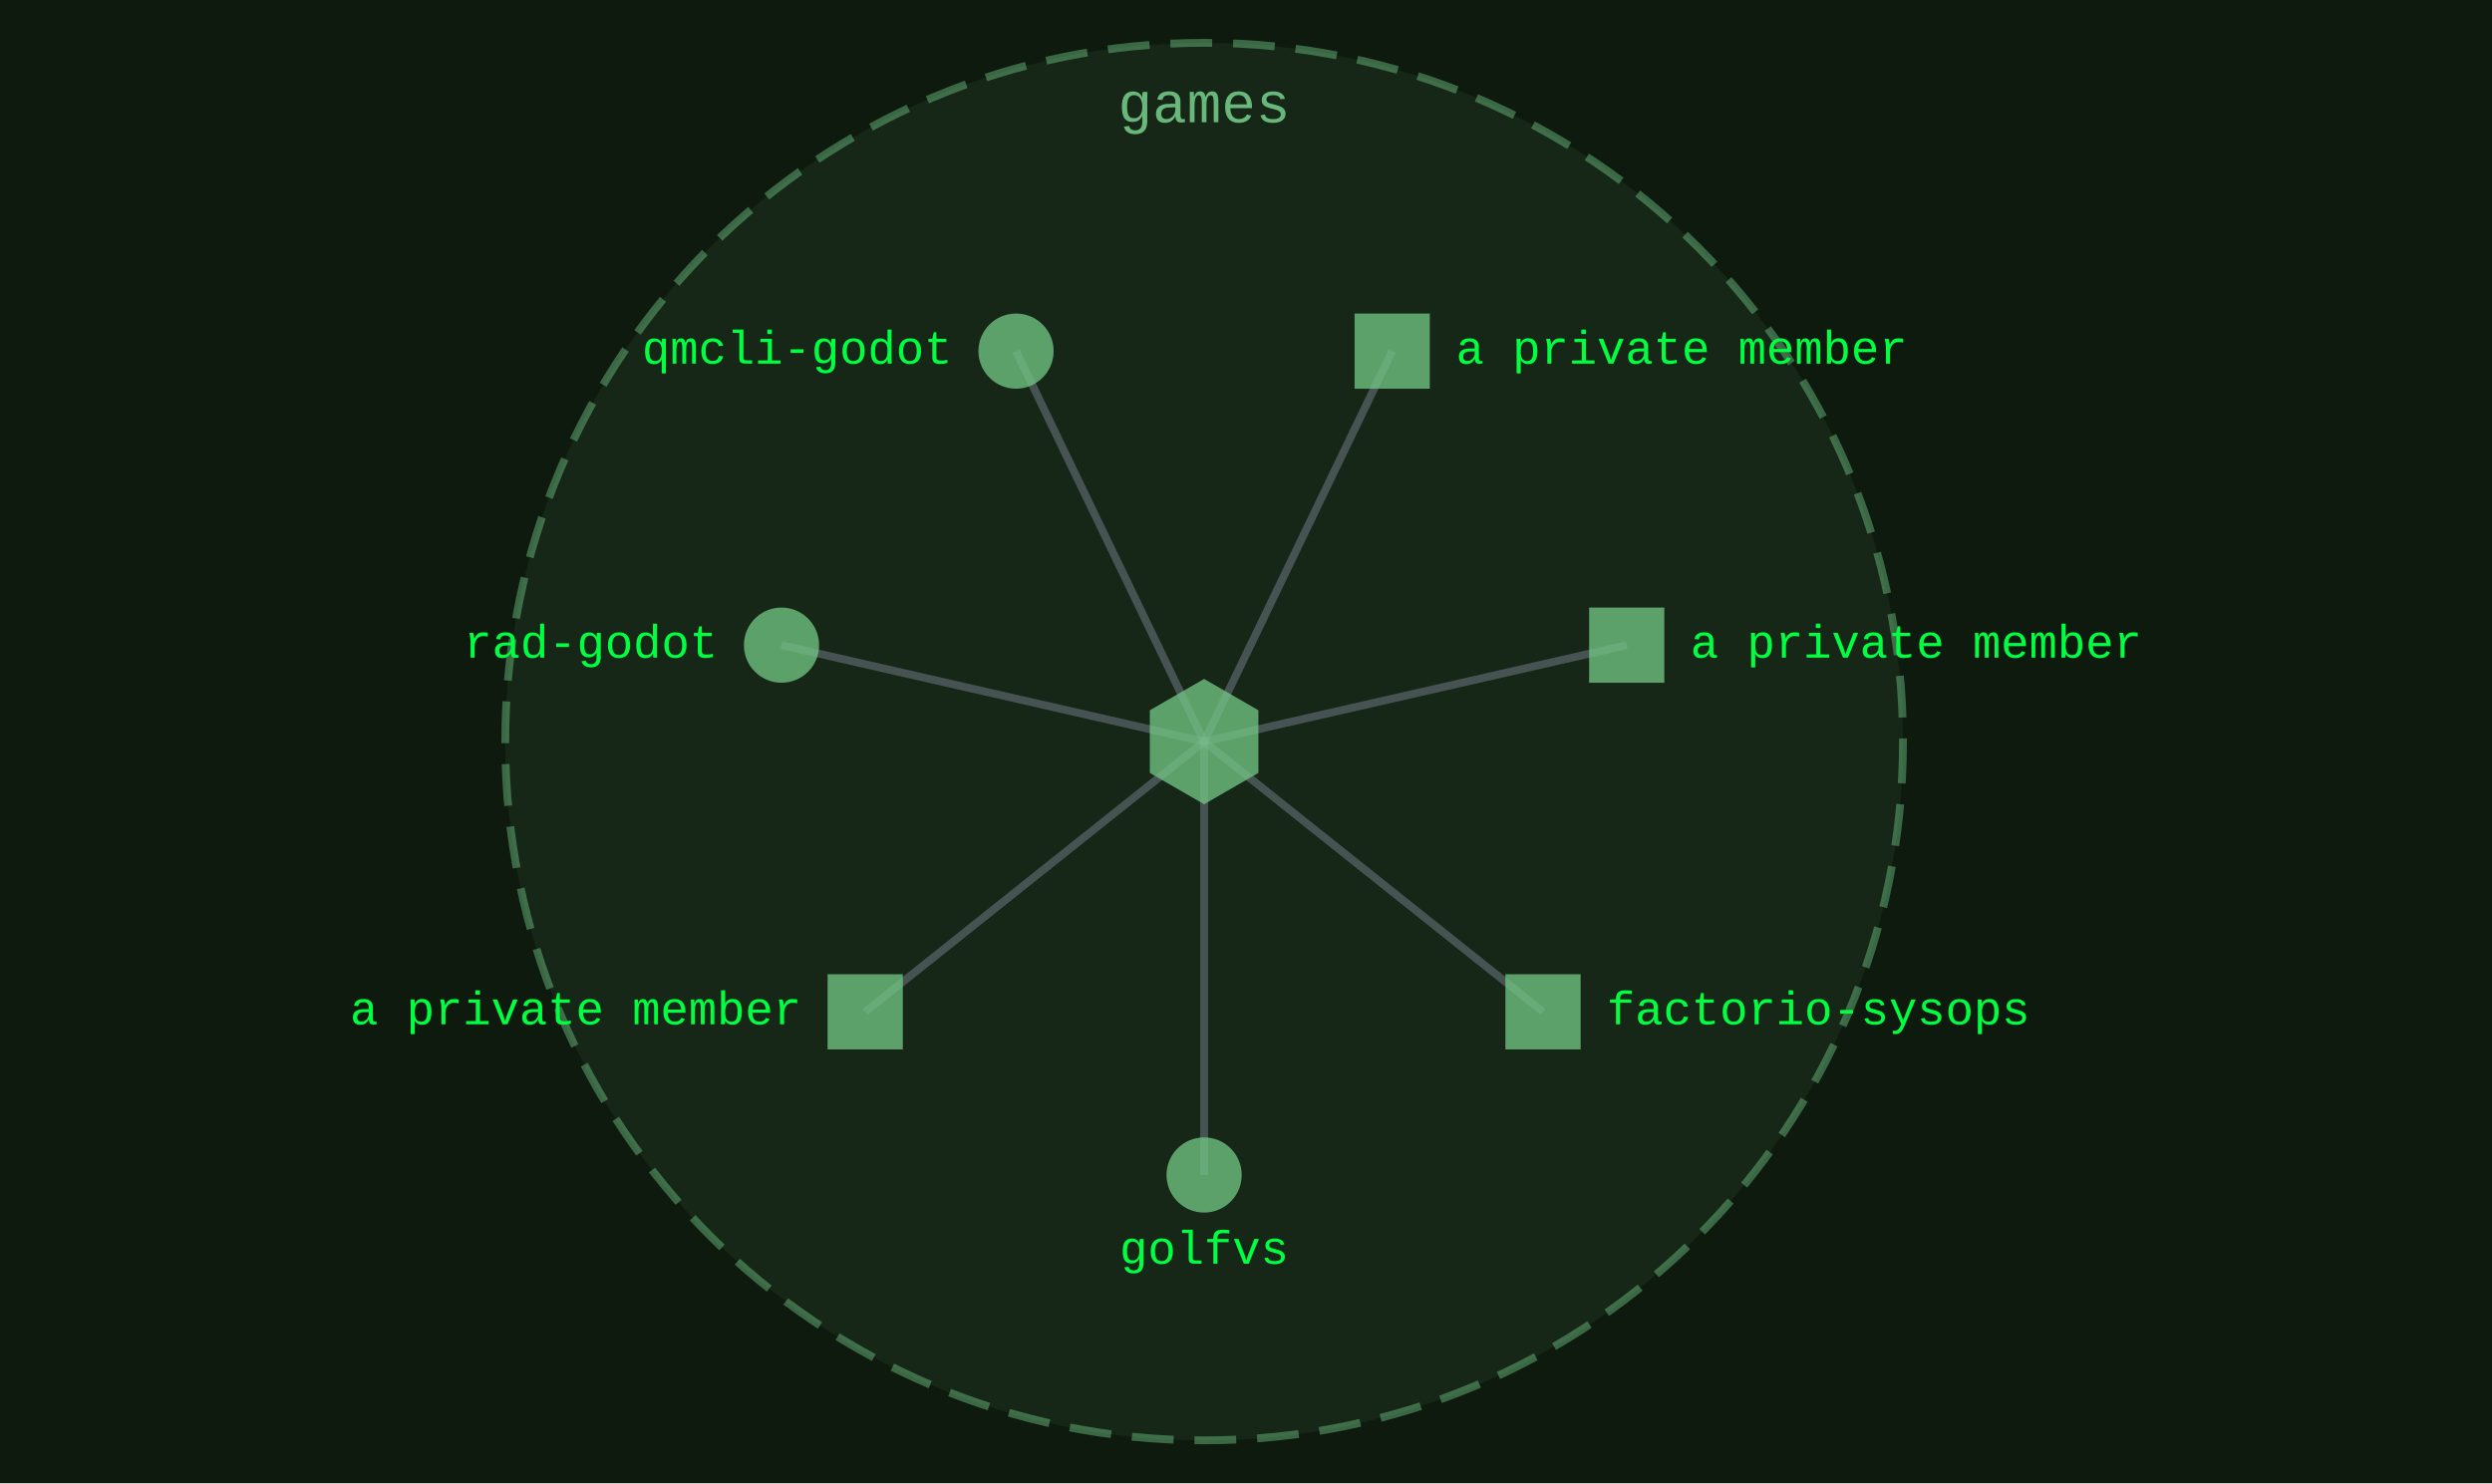
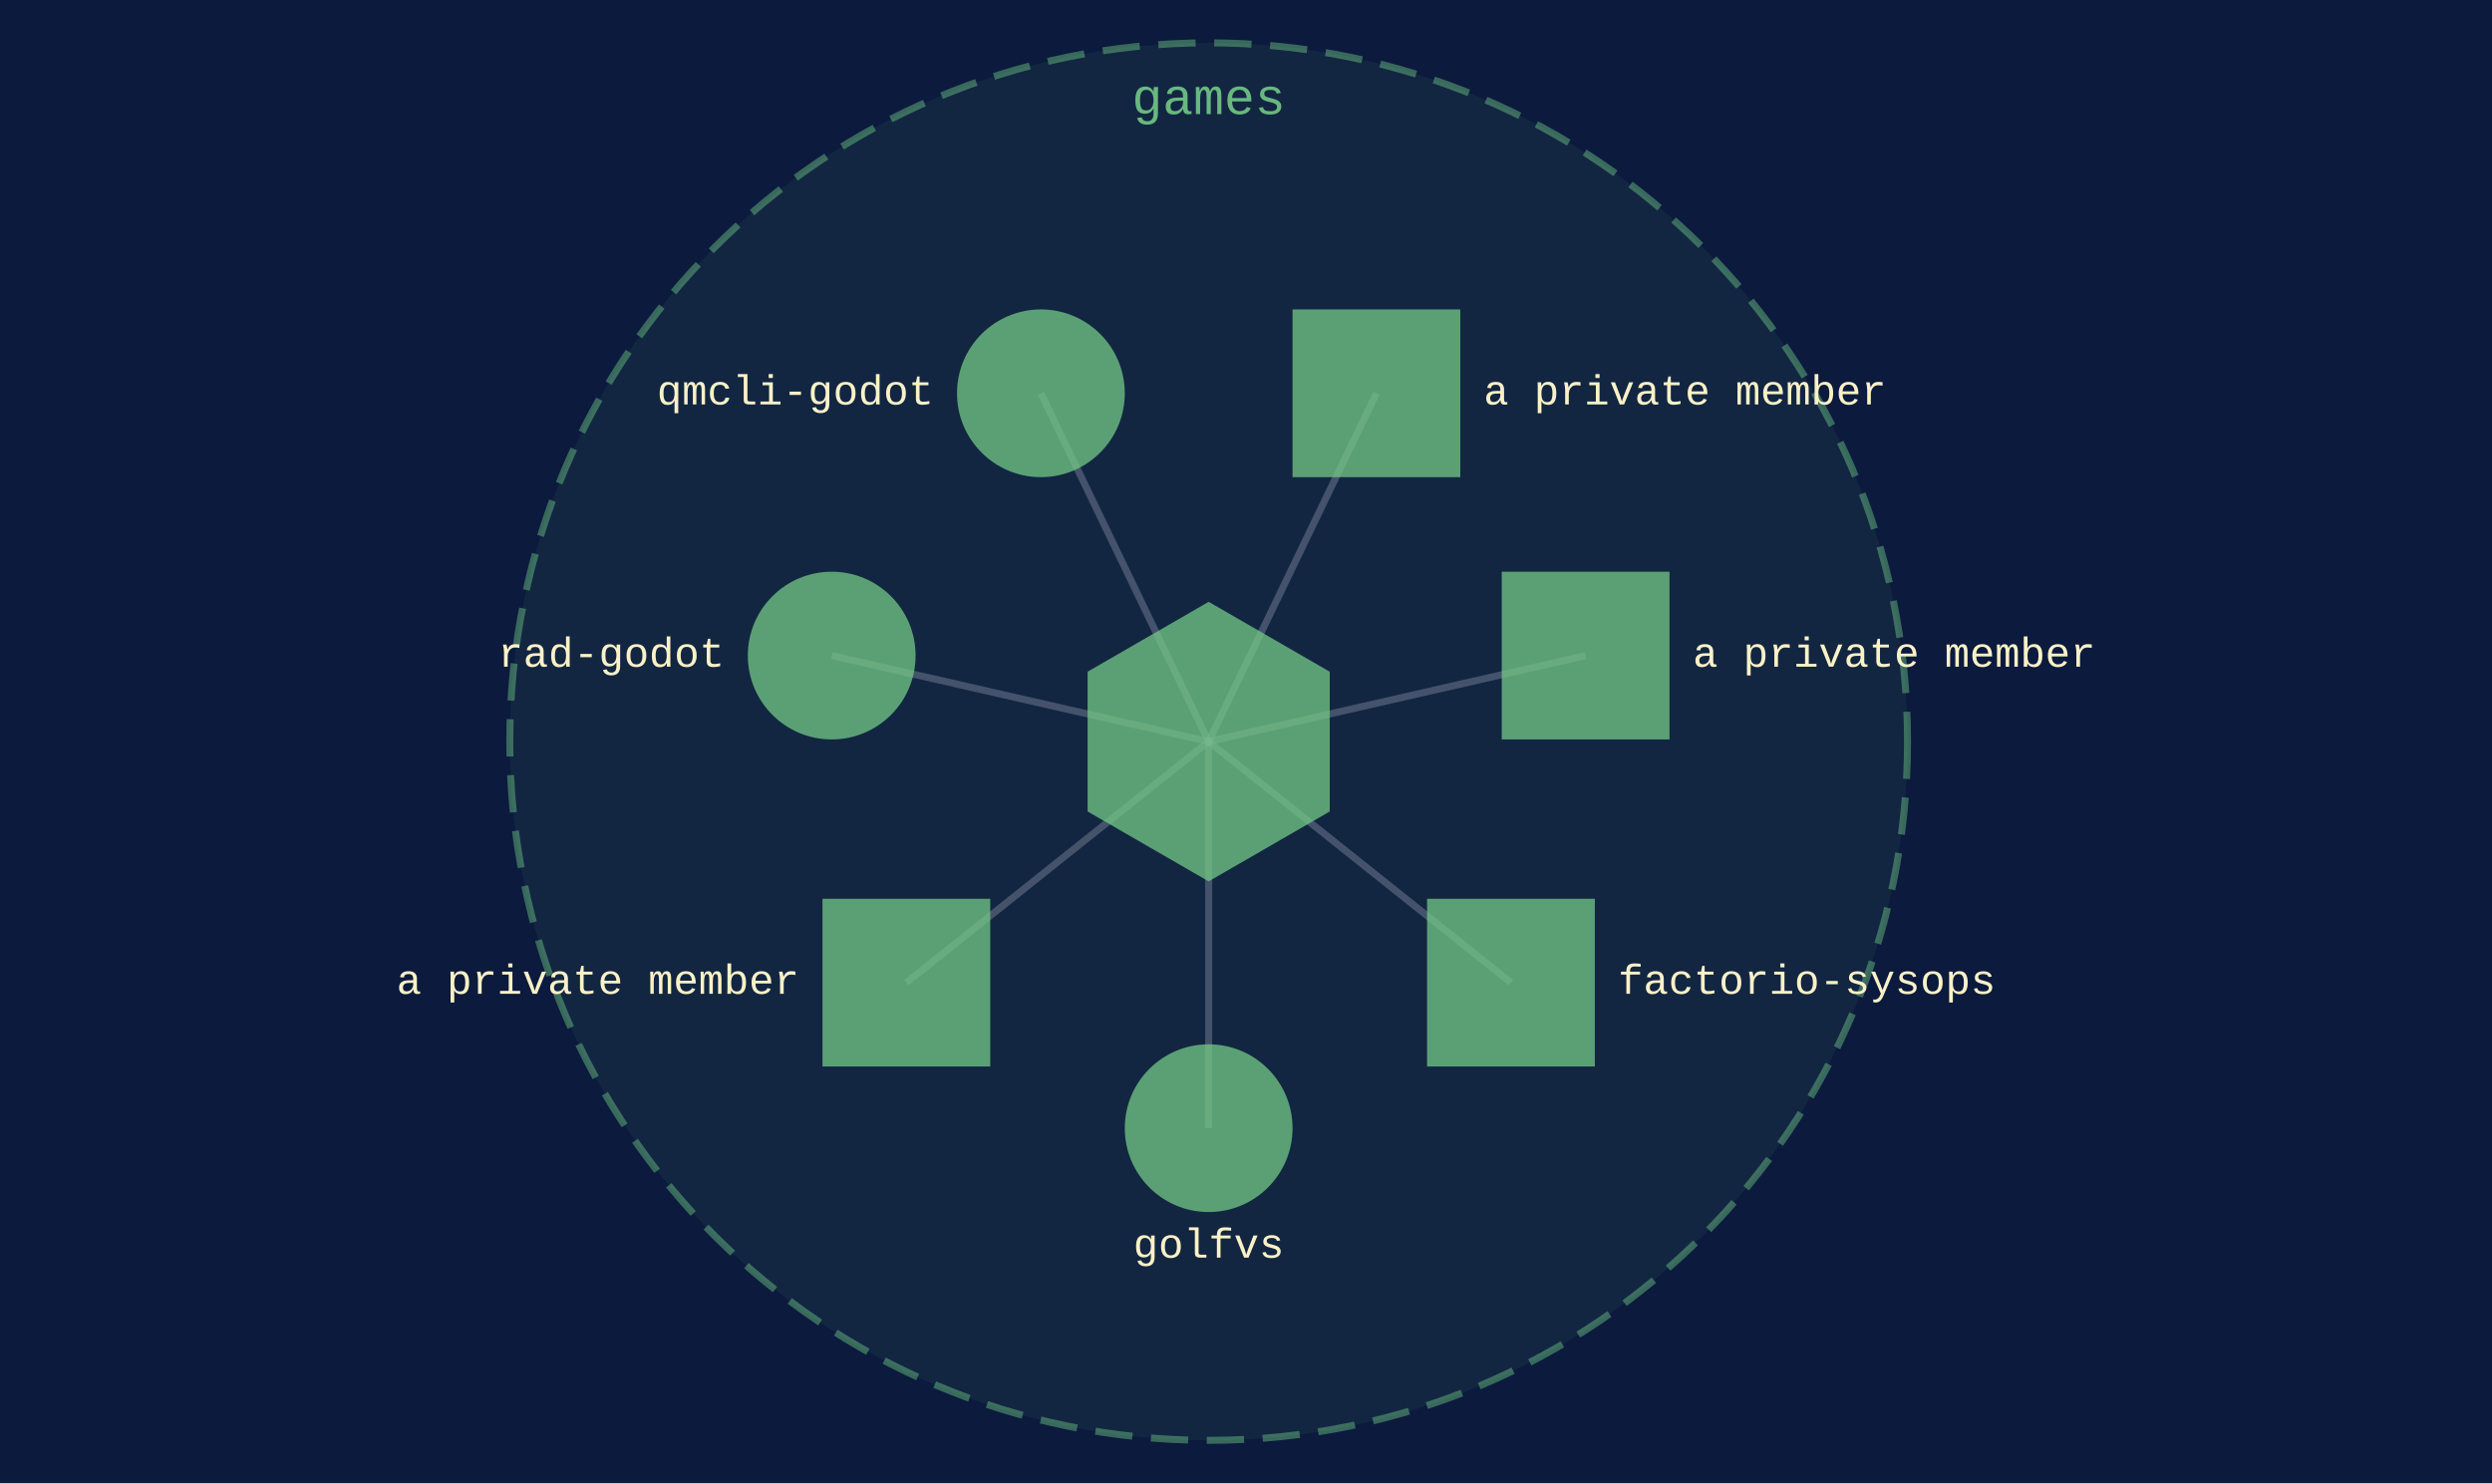
- <svg xmlns="http://www.w3.org/2000/svg" width="1396" height="831" viewBox="0 0 1396 831" style="fill:rgb(0, 0, 0);fill-opacity:1;stroke:none;stroke-width:1px;stroke-opacity:1;stroke-dasharray:none;font-family:Consolas, Monaco, &quot;Courier New&quot;, monospace;font-size:16px;font-weight:400;text-anchor:start;visibility:visible">
-   <rect width="100%" height="100%" fill="rgb(15, 26, 15)" />
-   <g transform="translate(674.5335,415.5) scale(2.926632)">
+ <svg xmlns="http://www.w3.org/2000/svg" width="1396" height="831" viewBox="0 0 1396 831" data-drawn="true" style="fill:rgb(0, 0, 0);fill-opacity:1;stroke:none;stroke-width:1px;stroke-opacity:1;stroke-dasharray:none;font-family:Consolas, Monaco, &quot;Courier New&quot;, monospace;font-size:16px;font-weight:400;text-anchor:start;visibility:visible">
+   <rect width="100%" height="100%" fill="rgb(11, 26, 61)" />
+   <g transform="translate(677.0828,415.5) scale(2.610495)">
    <g class="compound-backgrounds">
      <g class="compound-group depth-0">
-         <circle cx="6.150005452671158e-15" cy="0" r="133.772" fill="rgba(115, 200, 134, 0.07)" stroke="rgba(115, 200, 134, 0.45)" stroke-width="1.5" stroke-dasharray="8,4" style="fill:rgba(115, 200, 134, 0.07);stroke:rgba(115, 200, 134, 0.45);stroke-width:1.5px;stroke-dasharray:8px, 4px" />
-         <text text-anchor="middle" dominant-baseline="central" data-base-size="11" font-size="11" fill="rgba(115, 200, 134, 0.9)" style="fill:rgba(115, 200, 134, 0.9);font-size:11px;text-anchor:middle;display:block;dominant-baseline:central" x="1.3589268669565104e-14" y="-121.492">games</text>
+         <circle cx="4.408916186063288e-15" cy="0" r="149.972" fill="rgba(115, 200, 134, 0.07)" stroke="rgba(115, 200, 134, 0.45)" stroke-width="1.5" stroke-dasharray="8,4" style="fill:rgba(115, 200, 134, 0.07);stroke:rgba(115, 200, 134, 0.45);stroke-width:1.5px;stroke-dasharray:8px, 4px" />
+         <text text-anchor="middle" dominant-baseline="central" data-base-size="11" font-size="11" fill="rgba(115, 200, 134, 0.9)" style="fill:rgba(115, 200, 134, 0.9);font-size:11px;text-anchor:middle;display:block;dominant-baseline:central" x="1.283534639467268e-14" y="-137.614">games</text>
      </g>
    </g>
    <g class="links">
      <line class="stream-edge" data-from="family::games" data-to="repo::private-32" data-style="solid" x1="0" y1="0" x2="36" y2="-74.755" stroke="#8a93a6" stroke-opacity="0.42" stroke-width="1.5" opacity="1" style="stroke:rgb(138, 147, 166);stroke-width:1.5px;stroke-opacity:0.42" />
      <line class="stream-edge" data-from="family::games" data-to="repo::private-33" data-style="solid" x1="0" y1="0" x2="80.891" y2="-18.463" stroke="#8a93a6" stroke-opacity="0.42" stroke-width="1.5" opacity="1" style="stroke:rgb(138, 147, 166);stroke-width:1.5px;stroke-opacity:0.42" />
      <line class="stream-edge" data-from="family::games" data-to="repo::factorio-sysops" data-style="solid" x1="0" y1="0" x2="64.87" y2="51.732" stroke="#8a93a6" stroke-opacity="0.42" stroke-width="1.5" opacity="1" style="stroke:rgb(138, 147, 166);stroke-width:1.5px;stroke-opacity:0.42" />
      <line class="stream-edge" data-from="family::games" data-to="repo::golfvs" data-style="solid" x1="0" y1="0" x2="5.0805412596206495e-15" y2="82.972" stroke="#8a93a6" stroke-opacity="0.42" stroke-width="1.5" opacity="1" style="stroke:rgb(138, 147, 166);stroke-width:1.5px;stroke-opacity:0.42" />
      <line class="stream-edge" data-from="family::games" data-to="repo::private-38" data-style="solid" x1="0" y1="0" x2="-64.87" y2="51.732" stroke="#8a93a6" stroke-opacity="0.42" stroke-width="1.5" opacity="1" style="stroke:rgb(138, 147, 166);stroke-width:1.5px;stroke-opacity:0.42" />
      <line class="stream-edge" data-from="family::games" data-to="repo::rad-godot" data-style="solid" x1="0" y1="0" x2="-80.891" y2="-18.463" stroke="#8a93a6" stroke-opacity="0.42" stroke-width="1.5" opacity="1" style="stroke:rgb(138, 147, 166);stroke-width:1.5px;stroke-opacity:0.42" />
      <line class="stream-edge" data-from="family::games" data-to="repo::qmcli-godot" data-style="solid" x1="0" y1="0" x2="-36" y2="-74.755" stroke="#8a93a6" stroke-opacity="0.42" stroke-width="1.5" opacity="1" style="stroke:rgb(138, 147, 166);stroke-width:1.5px;stroke-opacity:0.42" />
    </g>
    <g class="nodes">
      <g class="graph-node" data-node-id="family::games" transform="scale(1,1)" opacity="1">
-         <path d="M 0 -12 L 10.392 -6 L 10.392 6 L 0 12 L -10.392 6 L -10.392 -6 Z" fill="#73c886" data-base-fill="#73c886" fill-opacity="0.75" stroke="#fff" stroke-width="0" style="fill:rgb(115, 200, 134);fill-opacity:0.75;stroke:rgb(255, 255, 255);stroke-width:0px" />
+         <path d="M 0 -30 L 25.98 -15 L 25.98 15 L 0 30 L -25.98 15 L -25.98 -15 Z" fill="#73c886" data-base-fill="#73c886" fill-opacity="0.75" stroke="#fff" stroke-width="0" style="fill:rgb(115, 200, 134);fill-opacity:0.75;stroke:rgb(255, 255, 255);stroke-width:0px" />
      </g>
      <g class="graph-node" data-node-id="repo::private-32" transform="translate(36, -74.75477) scale(1,1)" opacity="1">
-         <path d="M -7.2 -7.2 L 7.2 -7.2 L 7.2 7.2 L -7.2 7.2 Z" fill="#73c886" data-base-fill="#73c886" fill-opacity="0.75" stroke="#fff" stroke-width="0" style="fill:rgb(115, 200, 134);fill-opacity:0.75;stroke:rgb(255, 255, 255);stroke-width:0px" />
+         <path d="M -18 -18 L 18 -18 L 18 18 L -18 18 Z" fill="#73c886" data-base-fill="#73c886" fill-opacity="0.75" stroke="#fff" stroke-width="0" style="fill:rgb(115, 200, 134);fill-opacity:0.75;stroke:rgb(255, 255, 255);stroke-width:0px" />
      </g>
      <g class="graph-node" data-node-id="repo::private-33" transform="translate(80.89127, -18.4629) scale(1,1)" opacity="1">
-         <path d="M -7.2 -7.2 L 7.2 -7.2 L 7.2 7.2 L -7.2 7.2 Z" fill="#73c886" data-base-fill="#73c886" fill-opacity="0.75" stroke="#fff" stroke-width="0" style="fill:rgb(115, 200, 134);fill-opacity:0.75;stroke:rgb(255, 255, 255);stroke-width:0px" />
+         <path d="M -18 -18 L 18 -18 L 18 18 L -18 18 Z" fill="#73c886" data-base-fill="#73c886" fill-opacity="0.75" stroke="#fff" stroke-width="0" style="fill:rgb(115, 200, 134);fill-opacity:0.75;stroke:rgb(255, 255, 255);stroke-width:0px" />
      </g>
      <g class="graph-node" data-node-id="repo::factorio-sysops" transform="translate(64.86976, 51.73191) scale(1,1)" opacity="1">
-         <path d="M -7.2 -7.2 L 7.2 -7.2 L 7.2 7.2 L -7.2 7.2 Z" fill="#73c886" data-base-fill="#73c886" fill-opacity="0.75" stroke="#fff" stroke-width="0" style="fill:rgb(115, 200, 134);fill-opacity:0.75;stroke:rgb(255, 255, 255);stroke-width:0px" />
+         <path d="M -18 -18 L 18 -18 L 18 18 L -18 18 Z" fill="#73c886" data-base-fill="#73c886" fill-opacity="0.75" stroke="#fff" stroke-width="0" style="fill:rgb(115, 200, 134);fill-opacity:0.75;stroke:rgb(255, 255, 255);stroke-width:0px" />
      </g>
      <g class="graph-node" data-node-id="repo::golfvs" transform="translate(5.080541310597446e-15, 82.97153) scale(1,1)" opacity="1">
-         <path d="M 7.2 0 A 7.2 7.2 0 1 1 -7.2 0 A 7.2 7.2 0 1 1 7.2 0 Z" fill="#73c886" data-base-fill="#73c886" fill-opacity="0.75" stroke="#fff" stroke-width="0" style="fill:rgb(115, 200, 134);fill-opacity:0.75;stroke:rgb(255, 255, 255);stroke-width:0px" />
+         <path d="M 18 0 A 18 18 0 1 1 -18 0 A 18 18 0 1 1 18 0 Z" fill="#73c886" data-base-fill="#73c886" fill-opacity="0.75" stroke="#fff" stroke-width="0" style="fill:rgb(115, 200, 134);fill-opacity:0.75;stroke:rgb(255, 255, 255);stroke-width:0px" />
      </g>
      <g class="graph-node" data-node-id="repo::private-38" transform="translate(-64.86976, 51.73191) scale(1,1)" opacity="1">
-         <path d="M -7.2 -7.2 L 7.2 -7.2 L 7.2 7.2 L -7.2 7.2 Z" fill="#73c886" data-base-fill="#73c886" fill-opacity="0.75" stroke="#fff" stroke-width="0" style="fill:rgb(115, 200, 134);fill-opacity:0.75;stroke:rgb(255, 255, 255);stroke-width:0px" />
+         <path d="M -18 -18 L 18 -18 L 18 18 L -18 18 Z" fill="#73c886" data-base-fill="#73c886" fill-opacity="0.75" stroke="#fff" stroke-width="0" style="fill:rgb(115, 200, 134);fill-opacity:0.75;stroke:rgb(255, 255, 255);stroke-width:0px" />
      </g>
      <g class="graph-node" data-node-id="repo::rad-godot" transform="translate(-80.89127, -18.4629) scale(1,1)" opacity="1">
-         <path d="M 7.2 0 A 7.2 7.2 0 1 1 -7.2 0 A 7.2 7.2 0 1 1 7.2 0 Z" fill="#73c886" data-base-fill="#73c886" fill-opacity="0.75" stroke="#fff" stroke-width="0" style="fill:rgb(115, 200, 134);fill-opacity:0.75;stroke:rgb(255, 255, 255);stroke-width:0px" />
+         <path d="M 18 0 A 18 18 0 1 1 -18 0 A 18 18 0 1 1 18 0 Z" fill="#73c886" data-base-fill="#73c886" fill-opacity="0.75" stroke="#fff" stroke-width="0" style="fill:rgb(115, 200, 134);fill-opacity:0.75;stroke:rgb(255, 255, 255);stroke-width:0px" />
      </g>
      <g class="graph-node" data-node-id="repo::qmcli-godot" transform="translate(-36, -74.75477) scale(1,1)" opacity="1">
-         <path d="M 7.2 0 A 7.2 7.2 0 1 1 -7.2 0 A 7.2 7.2 0 1 1 7.2 0 Z" fill="#73c886" data-base-fill="#73c886" fill-opacity="0.75" stroke="#fff" stroke-width="0" style="fill:rgb(115, 200, 134);fill-opacity:0.75;stroke:rgb(255, 255, 255);stroke-width:0px" />
+         <path d="M 18 0 A 18 18 0 1 1 -18 0 A 18 18 0 1 1 18 0 Z" fill="#73c886" data-base-fill="#73c886" fill-opacity="0.75" stroke="#fff" stroke-width="0" style="fill:rgb(115, 200, 134);fill-opacity:0.75;stroke:rgb(255, 255, 255);stroke-width:0px" />
      </g>
    </g>
    <g class="labels">
-       <text data-node-id="family::games" font-size="9" fill="#00ff41" x="0" y="24" text-anchor="middle" dominant-baseline="auto" opacity="1" style="fill:rgb(0, 255, 65);font-size:9px;text-anchor:middle;display:none">games</text>
-       <text data-node-id="repo::private-32" font-size="9" fill="#00ff41" x="48.2" y="-74.755" text-anchor="start" dominant-baseline="central" opacity="1" style="fill:rgb(0, 255, 65);font-size:9px;display:block;dominant-baseline:central" visibility="visible">a private member</text>
-       <text data-node-id="repo::private-33" font-size="9" fill="#00ff41" x="93.091" y="-18.463" text-anchor="start" dominant-baseline="central" opacity="1" style="fill:rgb(0, 255, 65);font-size:9px;display:block;dominant-baseline:central" visibility="visible">a private member</text>
-       <text data-node-id="repo::factorio-sysops" font-size="9" fill="#00ff41" x="77.07" y="51.732" text-anchor="start" dominant-baseline="central" opacity="1" style="fill:rgb(0, 255, 65);font-size:9px;display:block;dominant-baseline:central" visibility="visible">factorio-sysops</text>
-       <text data-node-id="repo::golfvs" font-size="9" fill="#00ff41" x="5.0805412596206495e-15" y="95.172" text-anchor="middle" dominant-baseline="hanging" opacity="1" style="fill:rgb(0, 255, 65);font-size:9px;text-anchor:middle;display:block;dominant-baseline:hanging" visibility="visible">golfvs</text>
-       <text data-node-id="repo::private-38" font-size="9" fill="#00ff41" x="-77.07" y="51.732" text-anchor="end" dominant-baseline="central" opacity="1" style="fill:rgb(0, 255, 65);font-size:9px;text-anchor:end;display:block;dominant-baseline:central" visibility="visible">a private member</text>
-       <text data-node-id="repo::rad-godot" font-size="9" fill="#00ff41" x="-93.091" y="-18.463" text-anchor="end" dominant-baseline="central" opacity="1" style="fill:rgb(0, 255, 65);font-size:9px;text-anchor:end;display:block;dominant-baseline:central" visibility="visible">rad-godot</text>
-       <text data-node-id="repo::qmcli-godot" font-size="9" fill="#00ff41" x="-48.2" y="-74.755" text-anchor="end" dominant-baseline="central" opacity="1" style="fill:rgb(0, 255, 65);font-size:9px;text-anchor:end;display:block;dominant-baseline:central" visibility="visible">qmcli-godot</text>
+       <text data-node-id="family::games" font-size="9" fill="#fbf1c7" x="0" y="42" text-anchor="middle" dominant-baseline="auto" opacity="1" style="fill:rgb(251, 241, 199);font-size:9px;text-anchor:middle;display:none">games</text>
+       <text data-node-id="repo::private-32" font-size="9" fill="#fbf1c7" x="59" y="-74.755" text-anchor="start" dominant-baseline="central" opacity="1" style="fill:rgb(251, 241, 199);font-size:9px;display:block;dominant-baseline:central" visibility="visible">a private member</text>
+       <text data-node-id="repo::private-33" font-size="9" fill="#fbf1c7" x="103.891" y="-18.463" text-anchor="start" dominant-baseline="central" opacity="1" style="fill:rgb(251, 241, 199);font-size:9px;display:block;dominant-baseline:central" visibility="visible">a private member</text>
+       <text data-node-id="repo::factorio-sysops" font-size="9" fill="#fbf1c7" x="87.87" y="51.732" text-anchor="start" dominant-baseline="central" opacity="1" style="fill:rgb(251, 241, 199);font-size:9px;display:block;dominant-baseline:central" visibility="visible">factorio-sysops</text>
+       <text data-node-id="repo::golfvs" font-size="9" fill="#fbf1c7" x="5.0805412596206495e-15" y="105.972" text-anchor="middle" dominant-baseline="hanging" opacity="1" style="fill:rgb(251, 241, 199);font-size:9px;text-anchor:middle;display:block;dominant-baseline:hanging" visibility="visible">golfvs</text>
+       <text data-node-id="repo::private-38" font-size="9" fill="#fbf1c7" x="-87.87" y="51.732" text-anchor="end" dominant-baseline="central" opacity="1" style="fill:rgb(251, 241, 199);font-size:9px;text-anchor:end;display:block;dominant-baseline:central" visibility="visible">a private member</text>
+       <text data-node-id="repo::rad-godot" font-size="9" fill="#fbf1c7" x="-103.891" y="-18.463" text-anchor="end" dominant-baseline="central" opacity="1" style="fill:rgb(251, 241, 199);font-size:9px;text-anchor:end;display:block;dominant-baseline:central" visibility="visible">rad-godot</text>
+       <text data-node-id="repo::qmcli-godot" font-size="9" fill="#fbf1c7" x="-59" y="-74.755" text-anchor="end" dominant-baseline="central" opacity="1" style="fill:rgb(251, 241, 199);font-size:9px;text-anchor:end;display:block;dominant-baseline:central" visibility="visible">qmcli-godot</text>
    </g>
  </g>
  <g class="rad-layer" pointer-events="none" />
</svg>
